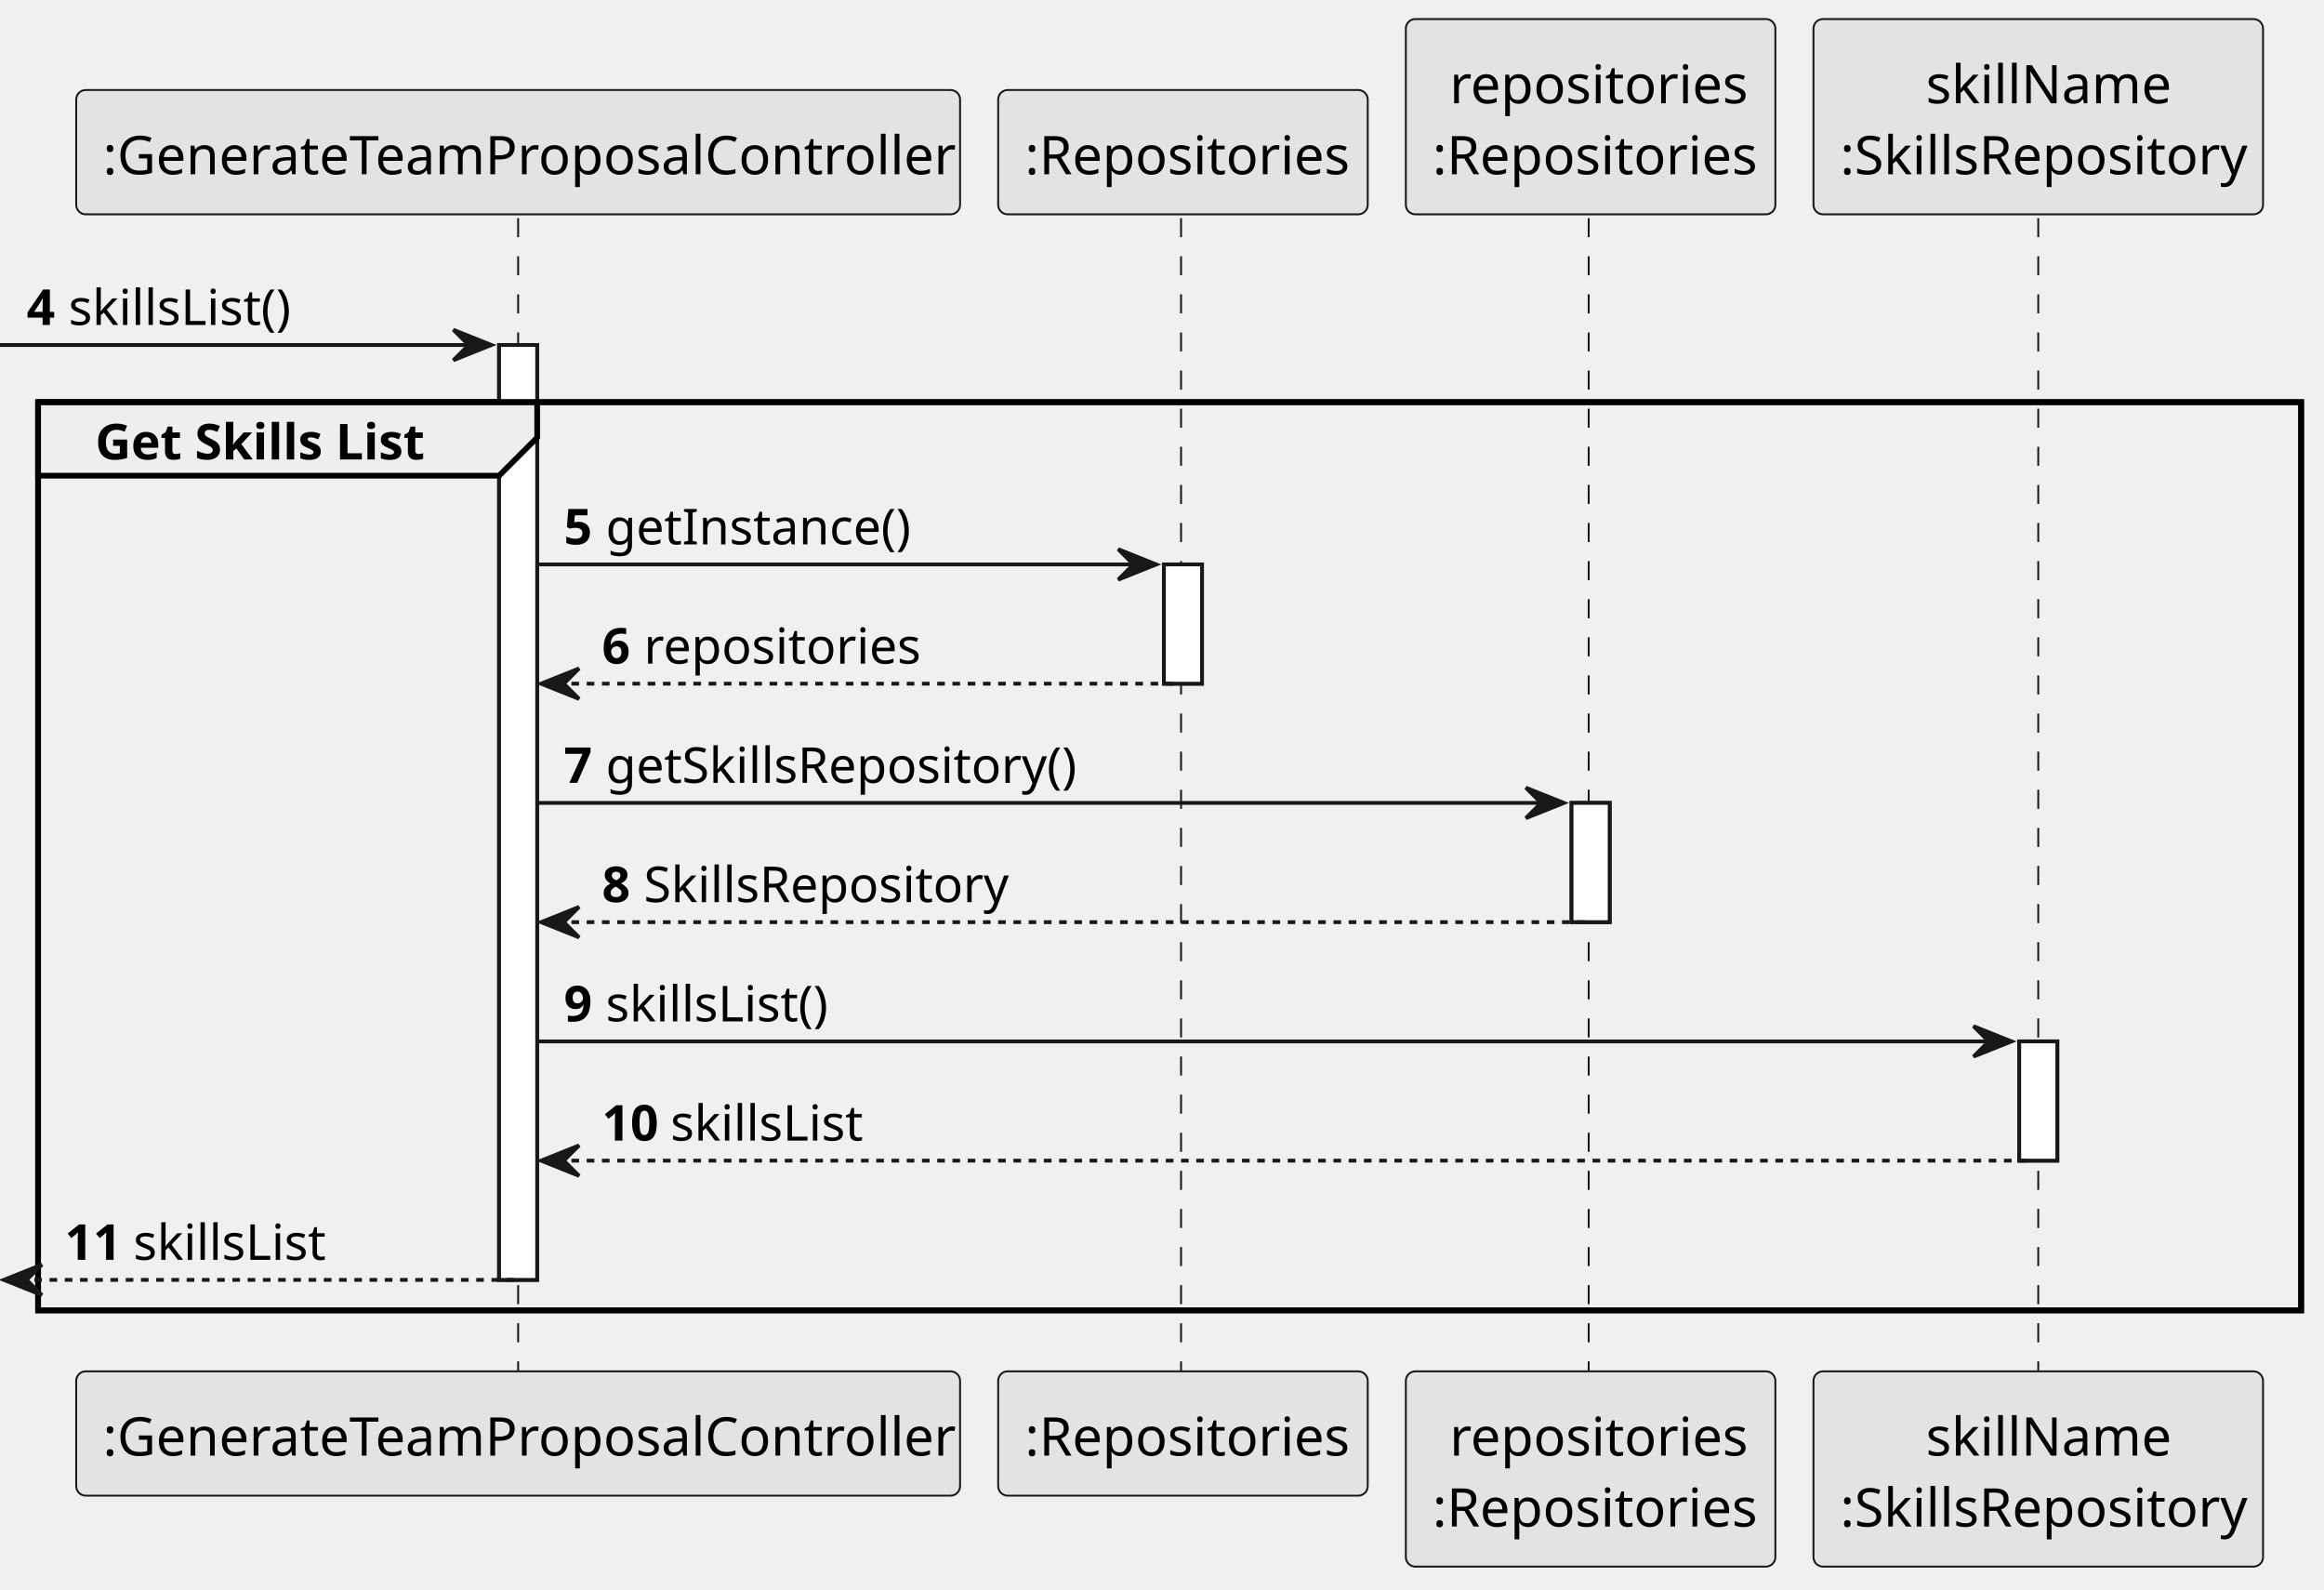
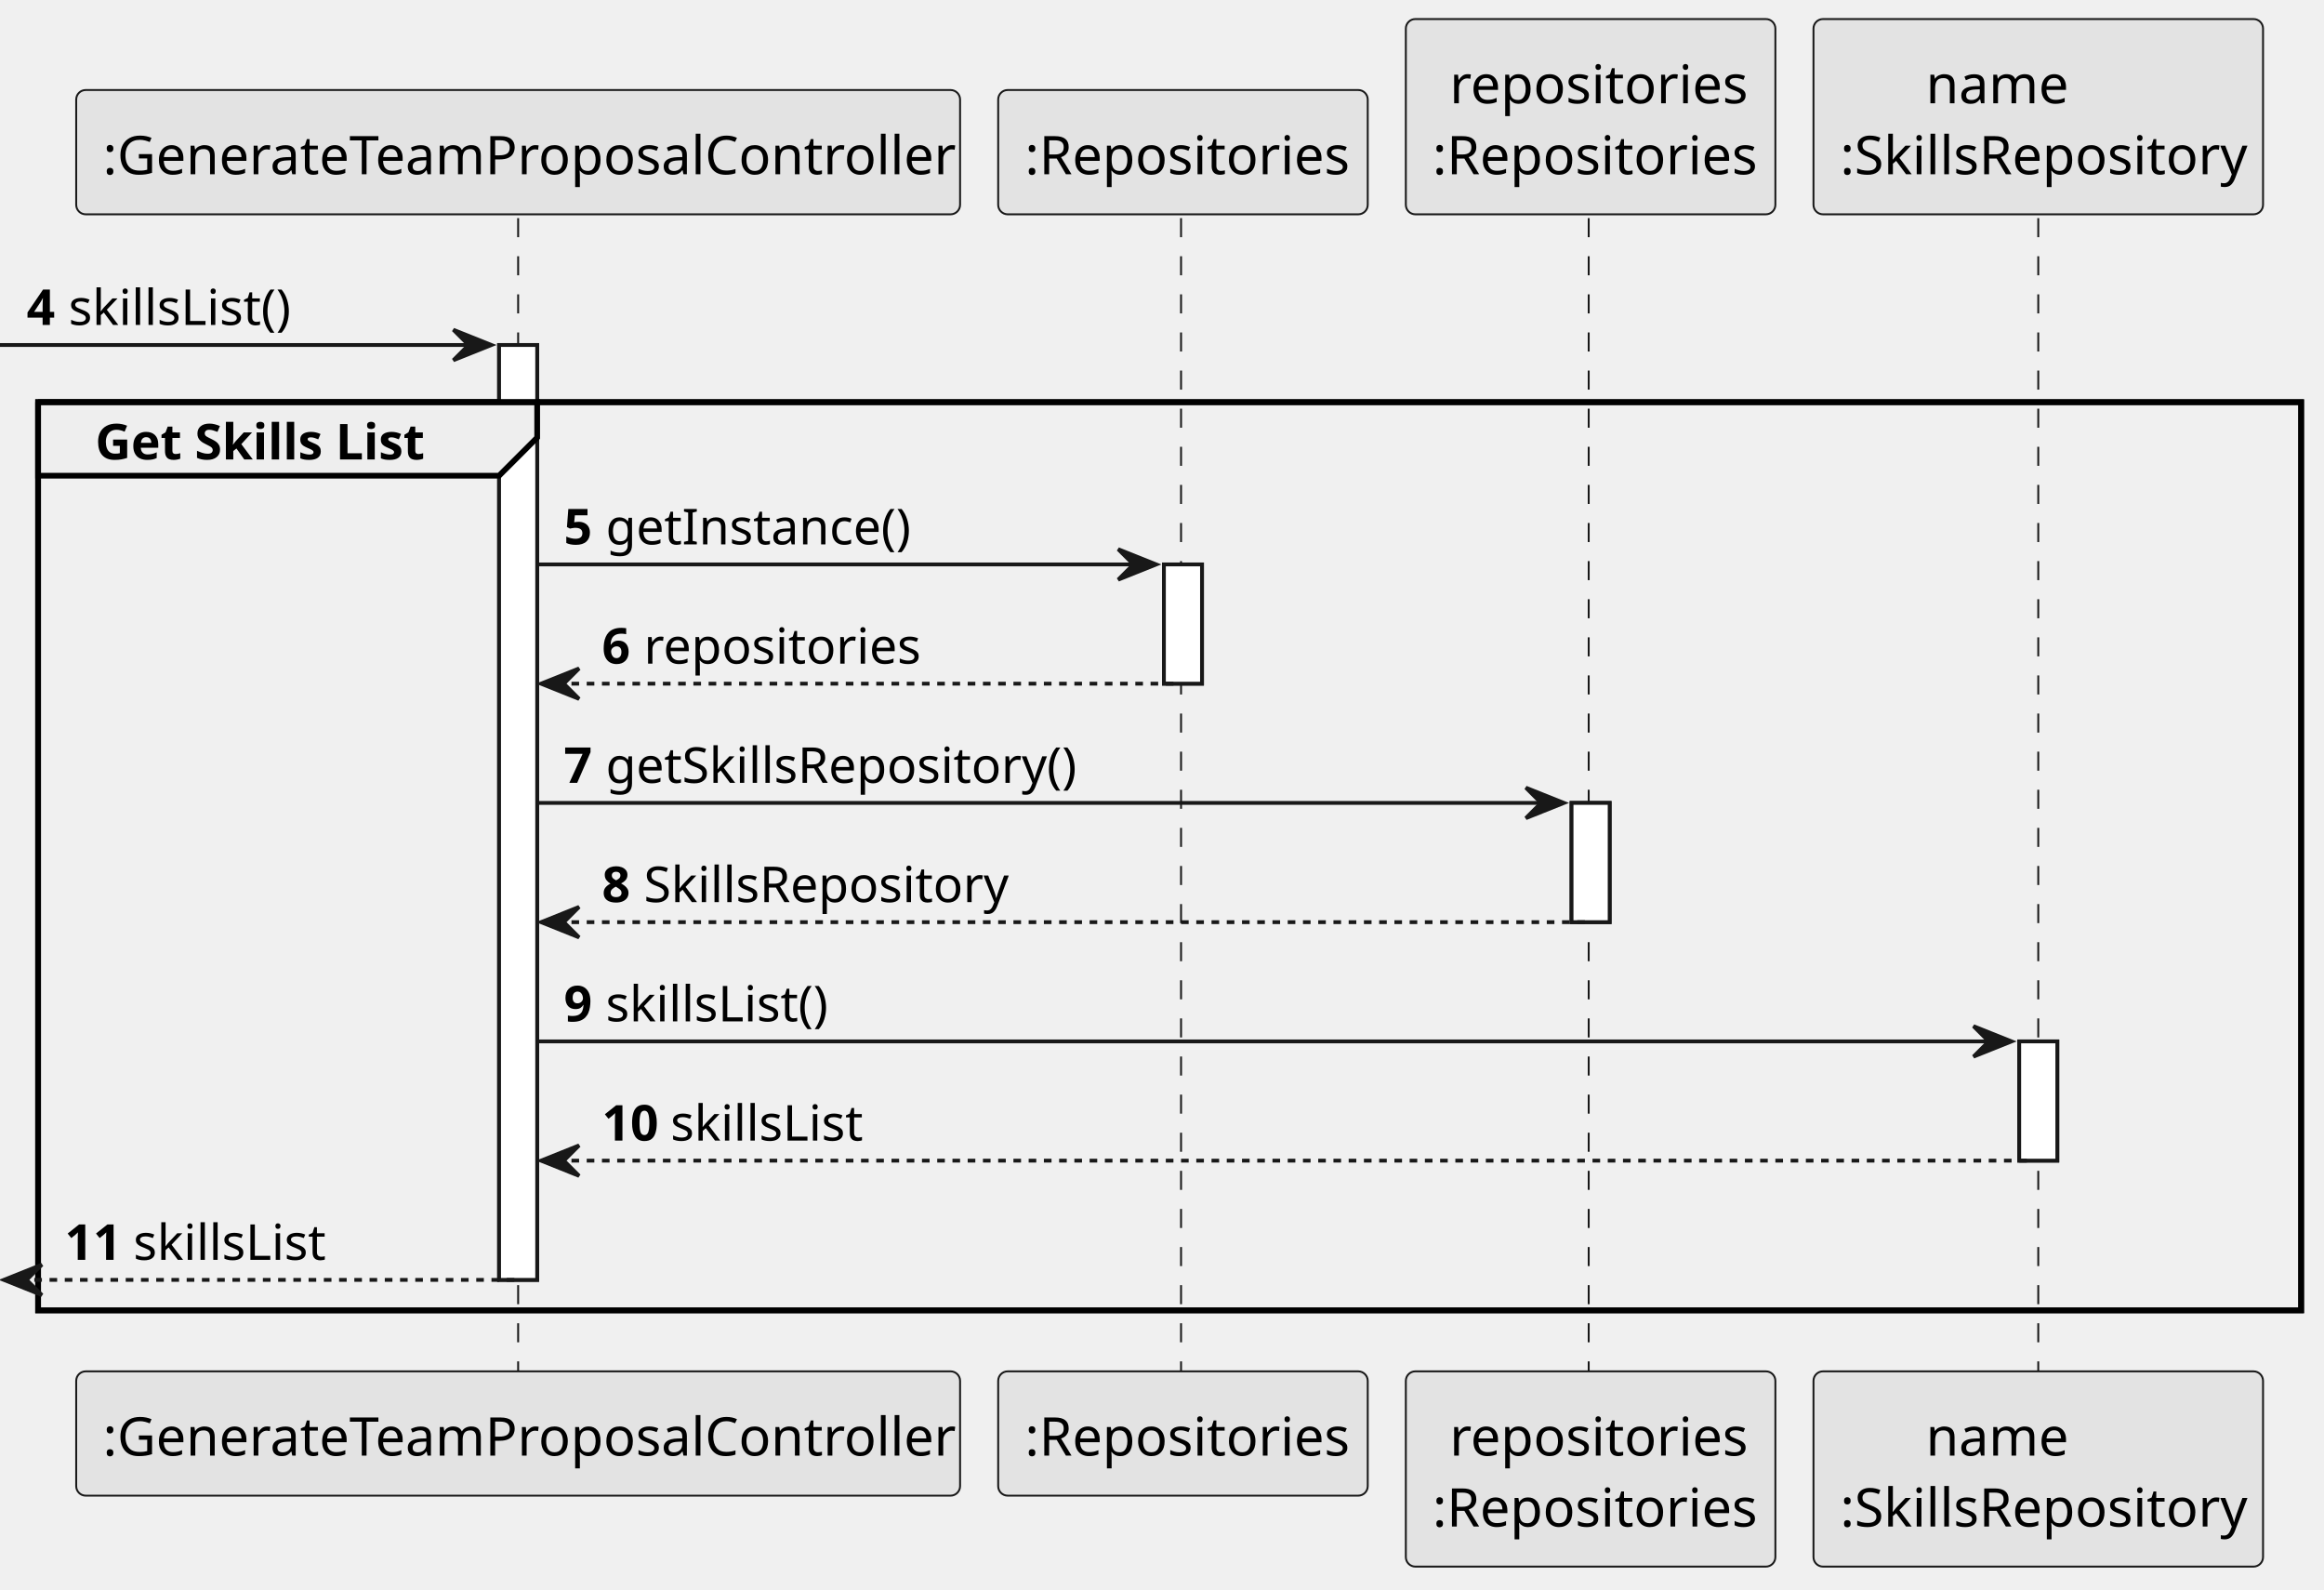
<svg xmlns="http://www.w3.org/2000/svg" contentStyleType="text/css" height="417px" preserveAspectRatio="none" style="width:610px;height:417px;background:#FFFFFF;" version="1.1" viewBox="0 0 610 417" width="610px" zoomAndPan="magnify">
  <defs />
  <g>
    <rect fill="#FFFFFF" height="245.328" style="stroke:#181818;stroke-width:1.0;" width="10" x="131" y="90.533" />
    <rect fill="#FFFFFF" height="31.291" style="stroke:#181818;stroke-width:1.0;" width="10" x="305.5" y="148.115" />
    <rect fill="#FFFFFF" height="31.291" style="stroke:#181818;stroke-width:1.0;" width="10" x="412.5" y="210.697" />
    <rect fill="#FFFFFF" height="31.291" style="stroke:#181818;stroke-width:1.0;" width="10" x="530" y="273.279" />
    <rect fill="none" height="238.328" style="stroke:#000000;stroke-width:1.5;" width="594" x="10" y="105.533" />
    <line style="stroke:#181818;stroke-width:0.5;stroke-dasharray:5.0,5.0;" x1="136" x2="136" y1="57.242" y2="360.861" />
    <line style="stroke:#181818;stroke-width:0.5;stroke-dasharray:5.0,5.0;" x1="310" x2="310" y1="57.242" y2="360.861" />
    <line style="stroke:#181818;stroke-width:0.5;stroke-dasharray:5.0,5.0;" x1="417" x2="417" y1="57.242" y2="360.861" />
    <line style="stroke:#181818;stroke-width:0.5;stroke-dasharray:5.0,5.0;" x1="535" x2="535" y1="57.242" y2="360.861" />
    <rect fill="#E3E3E3" height="32.621" rx="2.5" ry="2.5" style="stroke:#181818;stroke-width:0.5;" width="232" x="20" y="23.621" />
    <text fill="#000000" font-family="sans-serif" font-size="14" lengthAdjust="spacing" textLength="218" x="27" y="45.728">:GenerateTeamProposalController</text>
    <rect fill="#E3E3E3" height="32.621" rx="2.5" ry="2.5" style="stroke:#181818;stroke-width:0.5;" width="232" x="20" y="359.861" />
    <text fill="#000000" font-family="sans-serif" font-size="14" lengthAdjust="spacing" textLength="218" x="27" y="381.969">:GenerateTeamProposalController</text>
    <rect fill="#E3E3E3" height="32.621" rx="2.5" ry="2.5" style="stroke:#181818;stroke-width:0.5;" width="97" x="262" y="23.621" />
    <text fill="#000000" font-family="sans-serif" font-size="14" lengthAdjust="spacing" textLength="83" x="269" y="45.728">:Repositories</text>
    <rect fill="#E3E3E3" height="32.621" rx="2.5" ry="2.5" style="stroke:#181818;stroke-width:0.5;" width="97" x="262" y="359.861" />
    <text fill="#000000" font-family="sans-serif" font-size="14" lengthAdjust="spacing" textLength="83" x="269" y="381.969">:Repositories</text>
    <rect fill="#E3E3E3" height="51.242" rx="2.5" ry="2.5" style="stroke:#181818;stroke-width:0.5;" width="97" x="369" y="5" />
    <text fill="#000000" font-family="sans-serif" font-size="14" lengthAdjust="spacing" textLength="74" x="380.5" y="27.107">repositories</text>
    <text fill="#000000" font-family="sans-serif" font-size="14" lengthAdjust="spacing" textLength="83" x="376" y="45.728">:Repositories</text>
    <rect fill="#E3E3E3" height="51.242" rx="2.5" ry="2.5" style="stroke:#181818;stroke-width:0.5;" width="97" x="369" y="359.861" />
    <text fill="#000000" font-family="sans-serif" font-size="14" lengthAdjust="spacing" textLength="74" x="380.5" y="381.969">repositories</text>
    <text fill="#000000" font-family="sans-serif" font-size="14" lengthAdjust="spacing" textLength="83" x="376" y="400.59">:Repositories</text>
    <rect fill="#E3E3E3" height="51.242" rx="2.5" ry="2.5" style="stroke:#181818;stroke-width:0.5;" width="118" x="476" y="5" />
-     <text fill="#000000" font-family="sans-serif" font-size="14" lengthAdjust="spacing" textLength="59" x="505.5" y="27.107">skillName</text>
+     <text fill="#000000" font-family="sans-serif" font-size="14" lengthAdjust="spacing" textLength="59" x="505.5" y="27.107">name</text>
    <text fill="#000000" font-family="sans-serif" font-size="14" lengthAdjust="spacing" textLength="104" x="483" y="45.728">:SkillsRepository</text>
    <rect fill="#E3E3E3" height="51.242" rx="2.5" ry="2.5" style="stroke:#181818;stroke-width:0.5;" width="118" x="476" y="359.861" />
-     <text fill="#000000" font-family="sans-serif" font-size="14" lengthAdjust="spacing" textLength="59" x="505.5" y="381.969">skillName</text>
+     <text fill="#000000" font-family="sans-serif" font-size="14" lengthAdjust="spacing" textLength="59" x="505.5" y="381.969">name</text>
    <text fill="#000000" font-family="sans-serif" font-size="14" lengthAdjust="spacing" textLength="104" x="483" y="400.59">:SkillsRepository</text>
    <rect fill="#FFFFFF" height="245.328" style="stroke:#181818;stroke-width:1.0;" width="10" x="131" y="90.533" />
    <rect fill="#FFFFFF" height="31.291" style="stroke:#181818;stroke-width:1.0;" width="10" x="305.5" y="148.115" />
    <rect fill="#FFFFFF" height="31.291" style="stroke:#181818;stroke-width:1.0;" width="10" x="412.5" y="210.697" />
    <rect fill="#FFFFFF" height="31.291" style="stroke:#181818;stroke-width:1.0;" width="10" x="530" y="273.279" />
    <polygon fill="#181818" points="119,86.533,129,90.533,119,94.533,123,90.533" style="stroke:#181818;stroke-width:1.0;" />
    <line style="stroke:#181818;stroke-width:1.0;" x1="0" x2="125" y1="90.533" y2="90.533" />
    <text fill="#000000" font-family="sans-serif" font-size="13" font-weight="bold" lengthAdjust="spacing" textLength="7" x="7" y="85.27">4</text>
    <text fill="#000000" font-family="sans-serif" font-size="13" lengthAdjust="spacing" textLength="59" x="18" y="85.27">skillsList()</text>
    <path d="M10,105.533 L141,105.533 L141,114.824 L131,124.824 L10,124.824 L10,105.533 " fill="#EEEEEE" style="stroke:#000000;stroke-width:1.5;" />
    <rect fill="none" height="238.328" style="stroke:#000000;stroke-width:1.5;" width="594" x="10" y="105.533" />
    <text fill="#000000" font-family="sans-serif" font-size="13" font-weight="bold" lengthAdjust="spacing" textLength="86" x="25" y="120.561">Get Skills List</text>
    <polygon fill="#181818" points="293.5,144.115,303.5,148.115,293.5,152.115,297.5,148.115" style="stroke:#181818;stroke-width:1.0;" />
    <line style="stroke:#181818;stroke-width:1.0;" x1="141" x2="299.5" y1="148.115" y2="148.115" />
    <text fill="#000000" font-family="sans-serif" font-size="13" font-weight="bold" lengthAdjust="spacing" textLength="7" x="148" y="142.852">5</text>
    <text fill="#000000" font-family="sans-serif" font-size="13" lengthAdjust="spacing" textLength="75" x="159" y="142.852">getInstance()</text>
    <polygon fill="#181818" points="152,175.406,142,179.406,152,183.406,148,179.406" style="stroke:#181818;stroke-width:1.0;" />
    <line style="stroke:#181818;stroke-width:1.0;stroke-dasharray:2.0,2.0;" x1="146" x2="309.5" y1="179.406" y2="179.406" />
    <text fill="#000000" font-family="sans-serif" font-size="13" font-weight="bold" lengthAdjust="spacing" textLength="7" x="158" y="174.144">6</text>
    <text fill="#000000" font-family="sans-serif" font-size="13" lengthAdjust="spacing" textLength="67" x="169" y="174.144">repositories</text>
    <polygon fill="#181818" points="400.5,206.697,410.5,210.697,400.5,214.697,404.5,210.697" style="stroke:#181818;stroke-width:1.0;" />
    <line style="stroke:#181818;stroke-width:1.0;" x1="141" x2="406.5" y1="210.697" y2="210.697" />
    <text fill="#000000" font-family="sans-serif" font-size="13" font-weight="bold" lengthAdjust="spacing" textLength="7" x="148" y="205.435">7</text>
    <text fill="#000000" font-family="sans-serif" font-size="13" lengthAdjust="spacing" textLength="120" x="159" y="205.435">getSkillsRepository()</text>
    <polygon fill="#181818" points="152,237.988,142,241.988,152,245.988,148,241.988" style="stroke:#181818;stroke-width:1.0;" />
    <line style="stroke:#181818;stroke-width:1.0;stroke-dasharray:2.0,2.0;" x1="146" x2="416.5" y1="241.988" y2="241.988" />
    <text fill="#000000" font-family="sans-serif" font-size="13" font-weight="bold" lengthAdjust="spacing" textLength="7" x="158" y="236.726">8</text>
    <text fill="#000000" font-family="sans-serif" font-size="13" lengthAdjust="spacing" textLength="94" x="169" y="236.726">SkillsRepository</text>
    <polygon fill="#181818" points="518,269.279,528,273.279,518,277.279,522,273.279" style="stroke:#181818;stroke-width:1.0;" />
    <line style="stroke:#181818;stroke-width:1.0;" x1="141" x2="524" y1="273.279" y2="273.279" />
    <text fill="#000000" font-family="sans-serif" font-size="13" font-weight="bold" lengthAdjust="spacing" textLength="7" x="148" y="268.017">9</text>
    <text fill="#000000" font-family="sans-serif" font-size="13" lengthAdjust="spacing" textLength="59" x="159" y="268.017">skillsList()</text>
    <polygon fill="#181818" points="152,300.57,142,304.57,152,308.57,148,304.57" style="stroke:#181818;stroke-width:1.0;" />
    <line style="stroke:#181818;stroke-width:1.0;stroke-dasharray:2.0,2.0;" x1="146" x2="534" y1="304.57" y2="304.57" />
    <text fill="#000000" font-family="sans-serif" font-size="13" font-weight="bold" lengthAdjust="spacing" textLength="14" x="158" y="299.308">10</text>
    <text fill="#000000" font-family="sans-serif" font-size="13" lengthAdjust="spacing" textLength="51" x="176" y="299.308">skillsList</text>
    <polygon fill="#181818" points="11,331.861,1,335.861,11,339.861,7,335.861" style="stroke:#181818;stroke-width:1.0;" />
    <line style="stroke:#181818;stroke-width:1.0;stroke-dasharray:2.0,2.0;" x1="5" x2="135" y1="335.861" y2="335.861" />
    <text fill="#000000" font-family="sans-serif" font-size="13" font-weight="bold" lengthAdjust="spacing" textLength="14" x="17" y="330.599">11</text>
    <text fill="#000000" font-family="sans-serif" font-size="13" lengthAdjust="spacing" textLength="51" x="35" y="330.599">skillsList</text>
  </g>
</svg>
